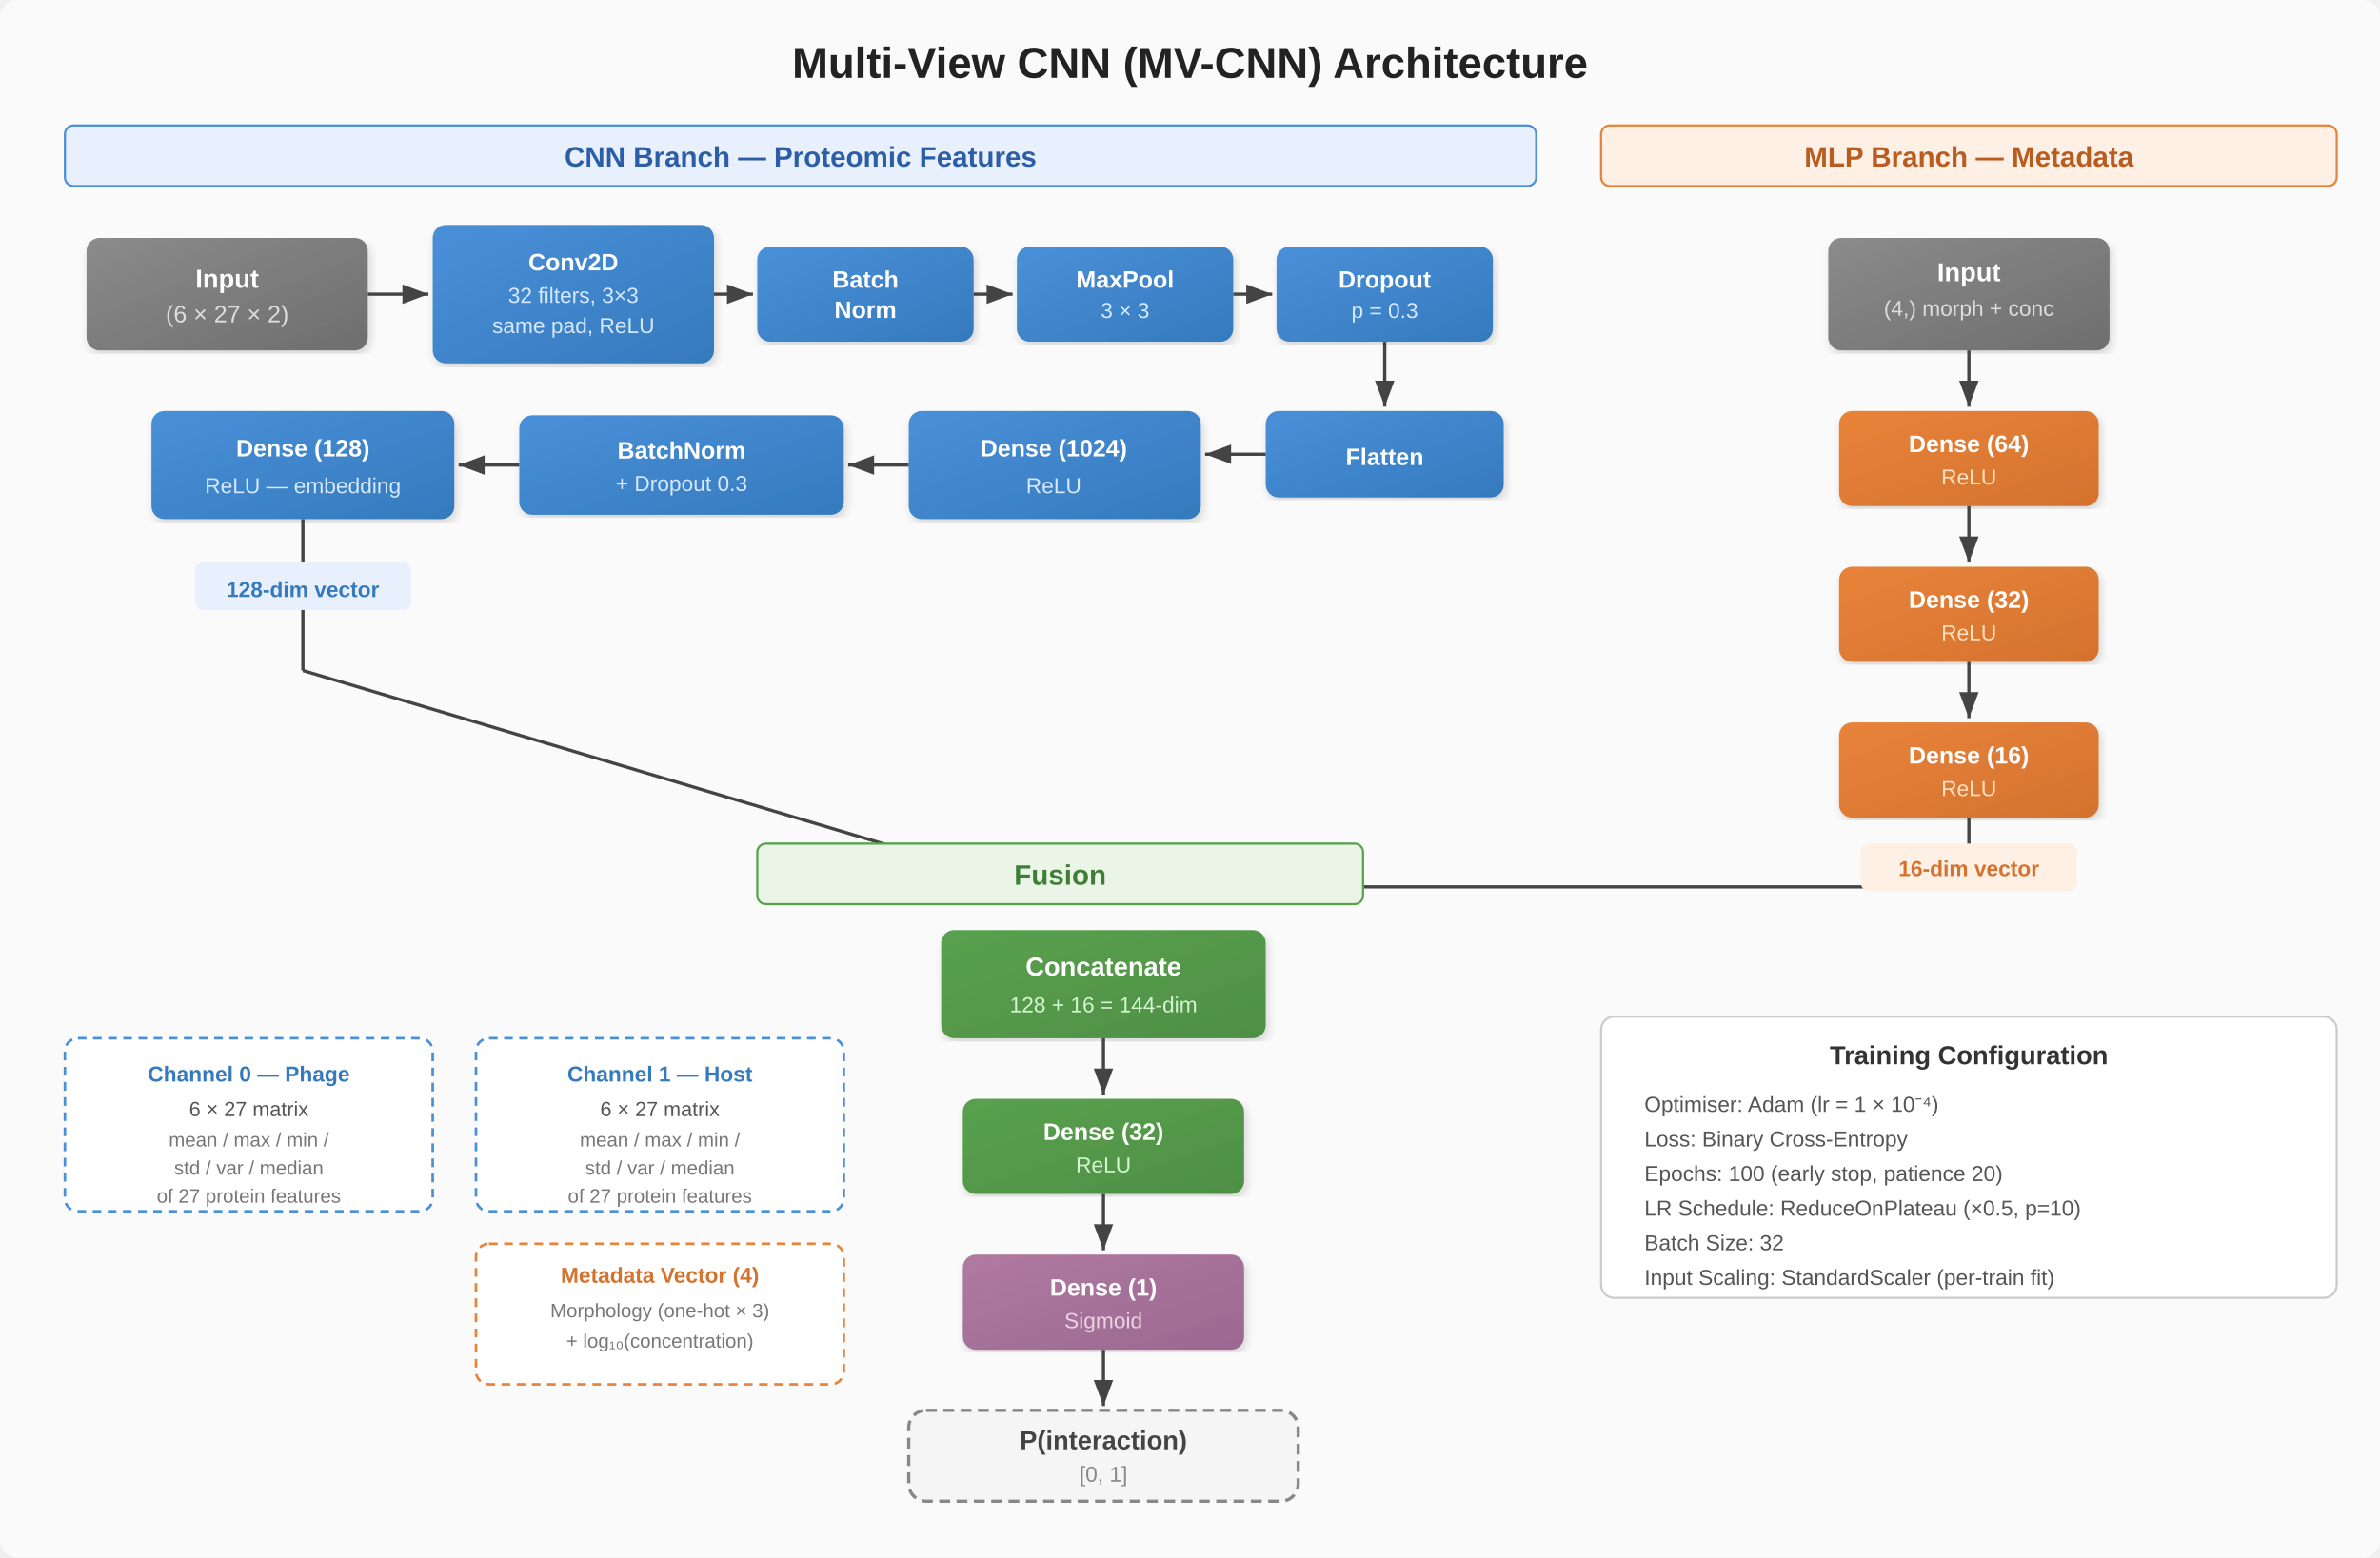
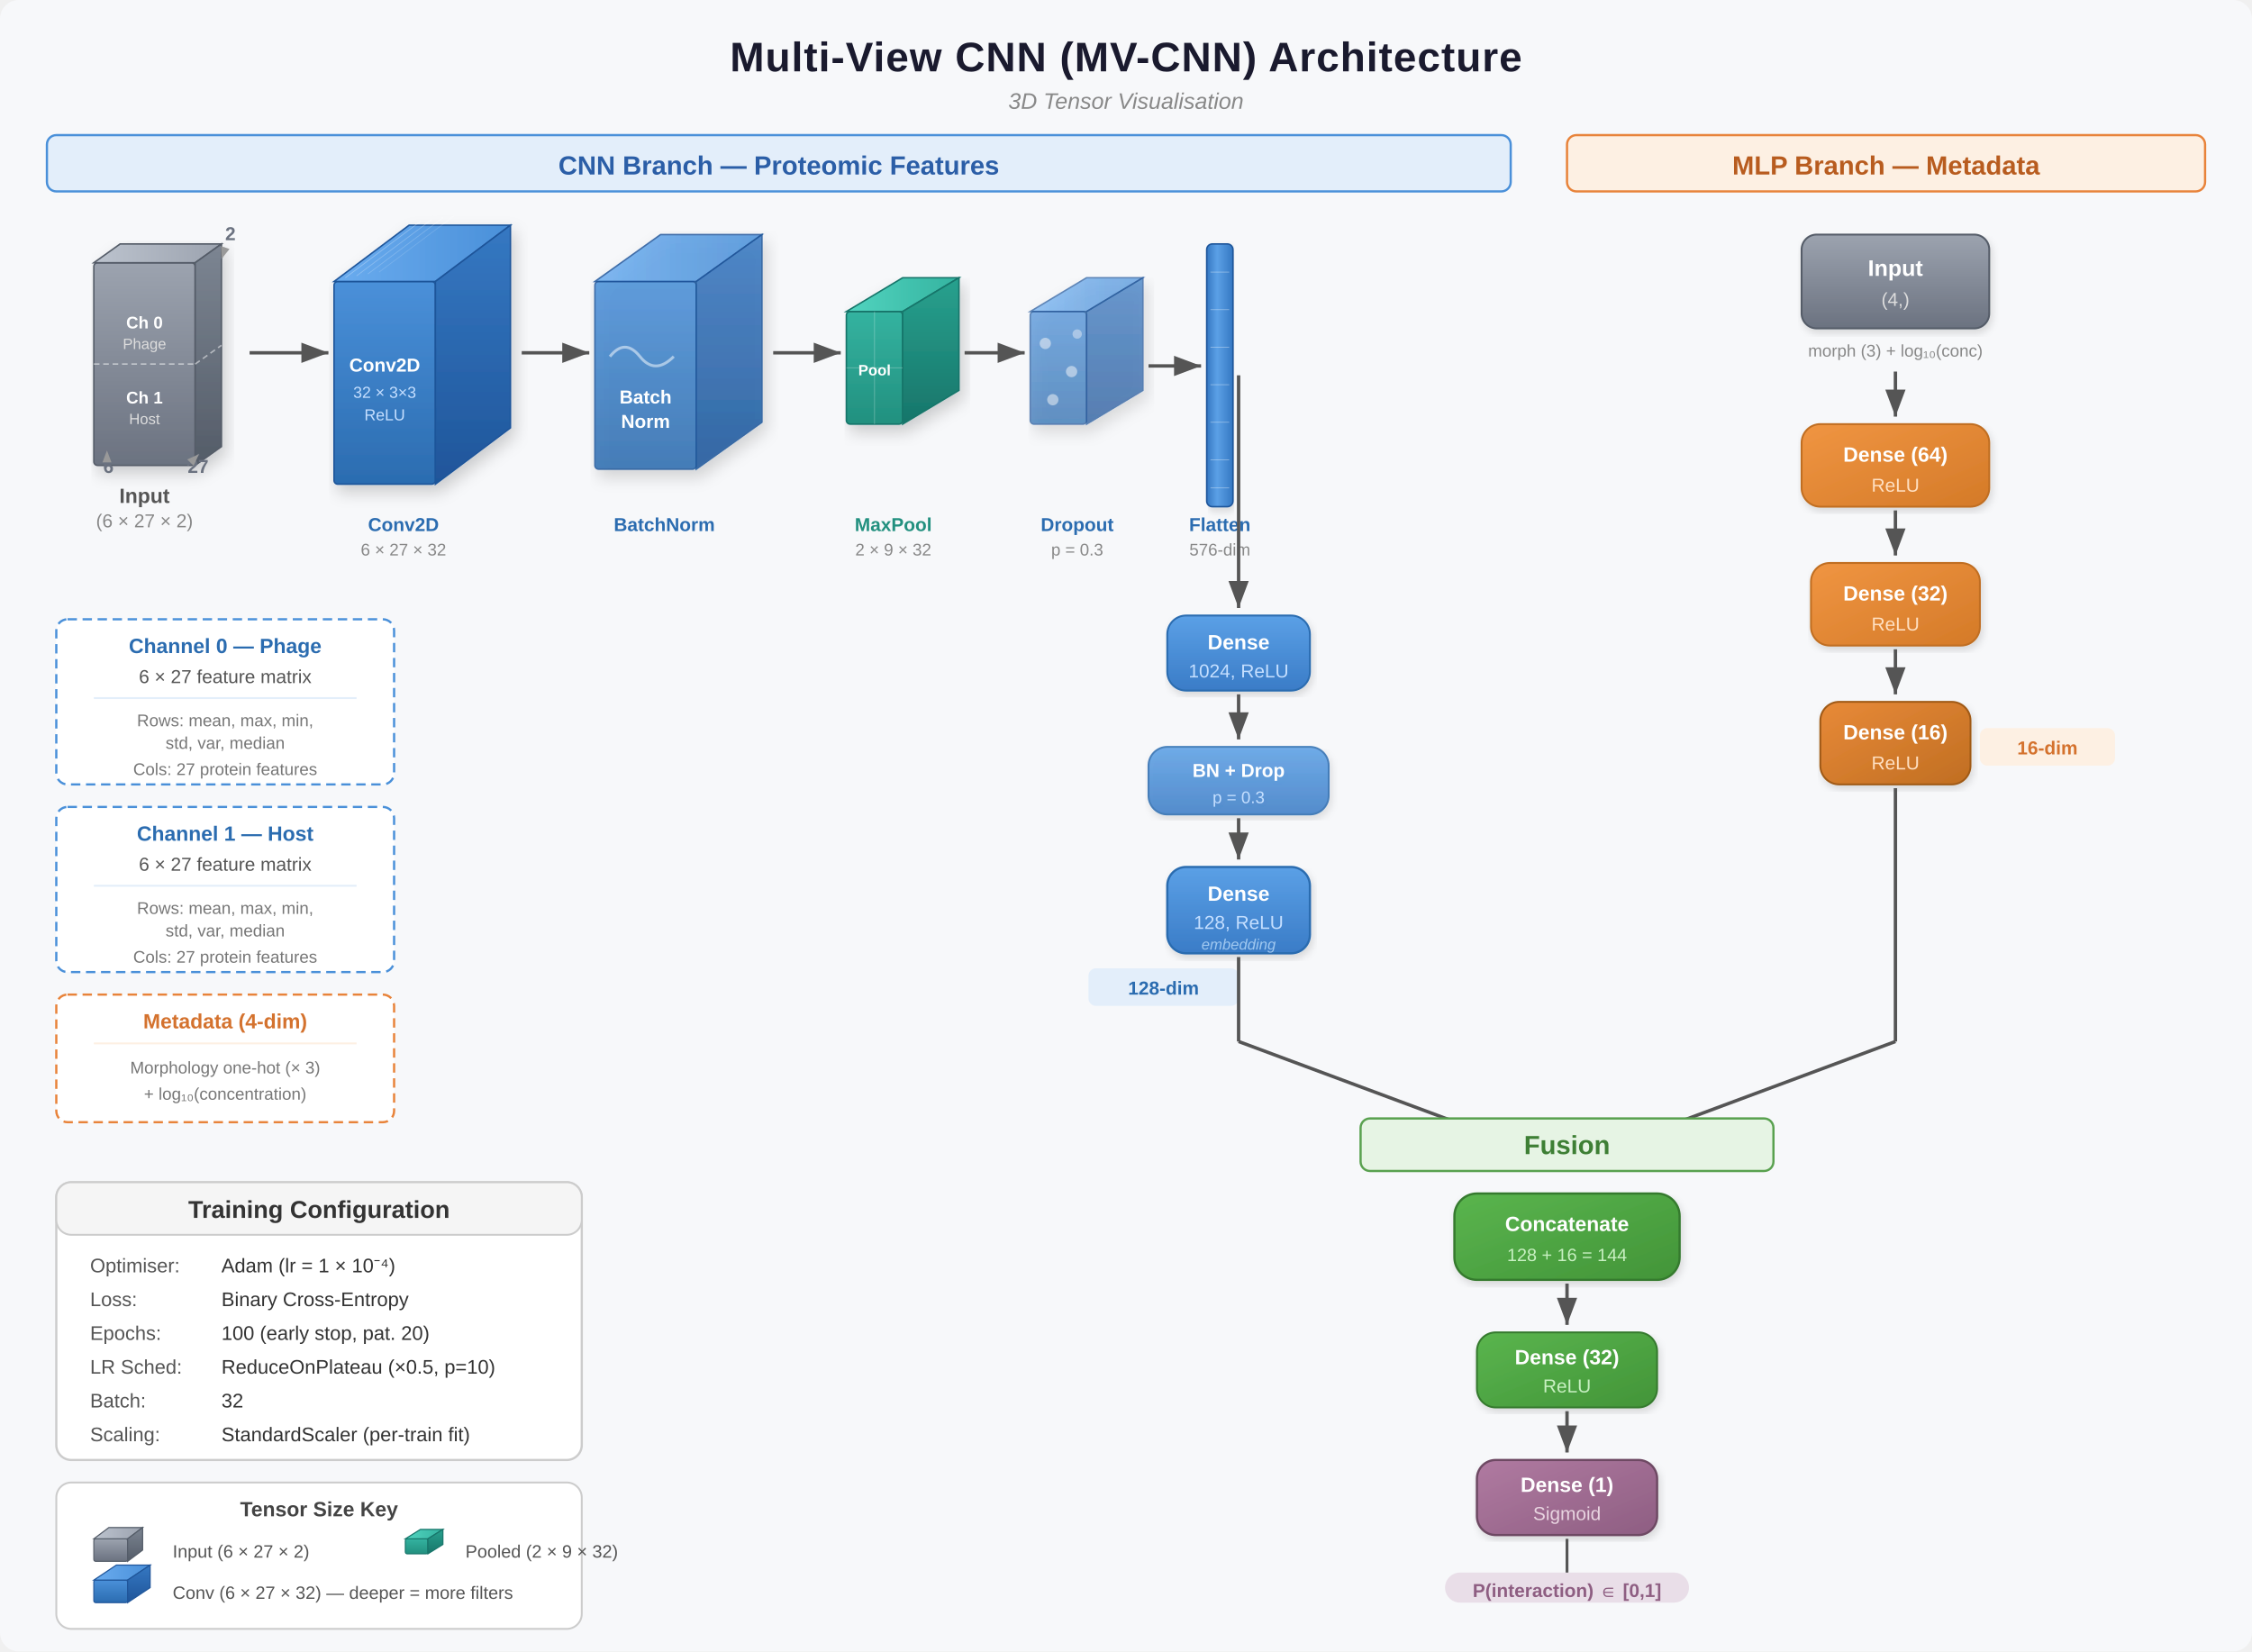
- <svg xmlns="http://www.w3.org/2000/svg" viewBox="0 0 1100 720" font-family="'Segoe UI', 'Helvetica Neue', Arial, sans-serif">
+ <svg xmlns="http://www.w3.org/2000/svg" viewBox="0 0 1200 880" font-family="'Segoe UI', 'Helvetica Neue', Arial, sans-serif">
  <defs>
-     <linearGradient id="cnnGrad" x1="0%" y1="0%" x2="100%" y2="100%">
+     <linearGradient id="cnnFront" x1="0%" y1="0%" x2="0%" y2="100%">
+       <stop offset="0%" style="stop-color:#5BA0E6;stop-opacity:1" />
+       <stop offset="100%" style="stop-color:#3A7CC7;stop-opacity:1" />
+     </linearGradient>
+     <linearGradient id="cnnTop" x1="0%" y1="0%" x2="100%" y2="0%">
+       <stop offset="0%" style="stop-color:#7DB8F0;stop-opacity:1" />
+       <stop offset="100%" style="stop-color:#5FA3E4;stop-opacity:1" />
+     </linearGradient>
+     <linearGradient id="cnnSide" x1="0%" y1="0%" x2="0%" y2="100%">
+       <stop offset="0%" style="stop-color:#4A8FD4;stop-opacity:1" />
+       <stop offset="100%" style="stop-color:#2D6AAF;stop-opacity:1" />
+     </linearGradient>
+     <linearGradient id="convFront" x1="0%" y1="0%" x2="0%" y2="100%">
      <stop offset="0%" style="stop-color:#4A90D9;stop-opacity:1" />
-       <stop offset="100%" style="stop-color:#357ABD;stop-opacity:1" />
+       <stop offset="100%" style="stop-color:#2B6CB0;stop-opacity:1" />
+     </linearGradient>
+     <linearGradient id="convTop" x1="0%" y1="0%" x2="100%" y2="0%">
+       <stop offset="0%" style="stop-color:#6AACEF;stop-opacity:1" />
+       <stop offset="100%" style="stop-color:#4A90D9;stop-opacity:1" />
+     </linearGradient>
+     <linearGradient id="convSide" x1="0%" y1="0%" x2="0%" y2="100%">
+       <stop offset="0%" style="stop-color:#3578C2;stop-opacity:1" />
+       <stop offset="100%" style="stop-color:#1F559A;stop-opacity:1" />
+     </linearGradient>
+     <linearGradient id="inFront" x1="0%" y1="0%" x2="0%" y2="100%">
+       <stop offset="0%" style="stop-color:#9CA3AF;stop-opacity:1" />
+       <stop offset="100%" style="stop-color:#6B7280;stop-opacity:1" />
+     </linearGradient>
+     <linearGradient id="inTop" x1="0%" y1="0%" x2="100%" y2="0%">
+       <stop offset="0%" style="stop-color:#BCC3CE;stop-opacity:1" />
+       <stop offset="100%" style="stop-color:#9CA3AF;stop-opacity:1" />
+     </linearGradient>
+     <linearGradient id="inSide" x1="0%" y1="0%" x2="0%" y2="100%">
+       <stop offset="0%" style="stop-color:#7C8592;stop-opacity:1" />
+       <stop offset="100%" style="stop-color:#545C68;stop-opacity:1" />
+     </linearGradient>
+     <linearGradient id="poolFront" x1="0%" y1="0%" x2="0%" y2="100%">
+       <stop offset="0%" style="stop-color:#34B3A0;stop-opacity:1" />
+       <stop offset="100%" style="stop-color:#22907F;stop-opacity:1" />
+     </linearGradient>
+     <linearGradient id="poolTop" x1="0%" y1="0%" x2="100%" y2="0%">
+       <stop offset="0%" style="stop-color:#52D4BF;stop-opacity:1" />
+       <stop offset="100%" style="stop-color:#34B3A0;stop-opacity:1" />
+     </linearGradient>
+     <linearGradient id="poolSide" x1="0%" y1="0%" x2="0%" y2="100%">
+       <stop offset="0%" style="stop-color:#28A18E;stop-opacity:1" />
+       <stop offset="100%" style="stop-color:#17756A;stop-opacity:1" />
    </linearGradient>
    <linearGradient id="mlpGrad" x1="0%" y1="0%" x2="100%" y2="100%">
-       <stop offset="0%" style="stop-color:#E8833A;stop-opacity:1" />
-       <stop offset="100%" style="stop-color:#D4722E;stop-opacity:1" />
+       <stop offset="0%" style="stop-color:#F09542;stop-opacity:1" />
+       <stop offset="100%" style="stop-color:#D47A28;stop-opacity:1" />
+     </linearGradient>
+     <linearGradient id="mlpGrad2" x1="0%" y1="0%" x2="100%" y2="100%">
+       <stop offset="0%" style="stop-color:#E88A38;stop-opacity:1" />
+       <stop offset="100%" style="stop-color:#C06E22;stop-opacity:1" />
    </linearGradient>
    <linearGradient id="fuseGrad" x1="0%" y1="0%" x2="100%" y2="100%">
-       <stop offset="0%" style="stop-color:#59A14F;stop-opacity:1" />
-       <stop offset="100%" style="stop-color:#4E8F45;stop-opacity:1" />
-     </linearGradient>
-     <linearGradient id="inputGrad" x1="0%" y1="0%" x2="100%" y2="100%">
-       <stop offset="0%" style="stop-color:#8B8B8B;stop-opacity:1" />
-       <stop offset="100%" style="stop-color:#6E6E6E;stop-opacity:1" />
-     </linearGradient>
-     <linearGradient id="outputGrad" x1="0%" y1="0%" x2="100%" y2="100%">
+       <stop offset="0%" style="stop-color:#5AB54E;stop-opacity:1" />
+       <stop offset="100%" style="stop-color:#429438;stop-opacity:1" />
+     </linearGradient>
+     <linearGradient id="outGrad" x1="0%" y1="0%" x2="100%" y2="100%">
      <stop offset="0%" style="stop-color:#B07AA1;stop-opacity:1" />
-       <stop offset="100%" style="stop-color:#9C6891;stop-opacity:1" />
-     </linearGradient>
-     <filter id="shadow" x="-3%" y="-3%" width="106%" height="106%">
-       <feDropShadow dx="1" dy="2" stdDeviation="2" flood-opacity="0.15" />
+       <stop offset="100%" style="stop-color:#8E5E82;stop-opacity:1" />
+     </linearGradient>
+     <linearGradient id="denseCNN" x1="0%" y1="0%" x2="100%" y2="0%">
+       <stop offset="0%" style="stop-color:#3578C2;stop-opacity:1" />
+       <stop offset="40%" style="stop-color:#5BA0E6;stop-opacity:1" />
+       <stop offset="100%" style="stop-color:#3578C2;stop-opacity:1" />
+     </linearGradient>
+     <filter id="shadow3d" x="-5%" y="-5%" width="115%" height="120%">
+       <feDropShadow dx="2" dy="4" stdDeviation="4" flood-color="#000" flood-opacity="0.18" />
    </filter>
-     <marker id="arrowBlack" markerWidth="8" markerHeight="6" refX="8" refY="3" orient="auto">
-       <path d="M0,0 L8,3 L0,6 Z" fill="#444" />
+     <filter id="shadowSm" x="-3%" y="-3%" width="108%" height="112%">
+       <feDropShadow dx="1" dy="2" stdDeviation="2" flood-color="#000" flood-opacity="0.14" />
+     </filter>
+     <marker id="arr" markerWidth="8" markerHeight="6" refX="8" refY="3" orient="auto">
+       <path d="M0,0 L8,3 L0,6 Z" fill="#555" />
+     </marker>
+     <marker id="arrW" markerWidth="8" markerHeight="6" refX="8" refY="3" orient="auto">
+       <path d="M0,0 L8,3 L0,6 Z" fill="#999" />
    </marker>
  </defs>
-   <rect width="1100" height="720" fill="#FAFAFA" rx="8" />
-   <text x="550" y="36" text-anchor="middle" font-size="20" font-weight="700" fill="#222">Multi-View CNN (MV-CNN) Architecture</text>
-   <rect x="30" y="58" width="680" height="28" rx="4" fill="#E8F0FE" stroke="#4A90D9" stroke-width="1" />
-   <text x="370" y="77" text-anchor="middle" font-size="13" font-weight="600" fill="#2B5EA7">CNN Branch — Proteomic Features</text>
-   <rect x="40" y="110" width="130" height="52" rx="6" fill="url(#inputGrad)" filter="url(#shadow)" />
-   <text x="105" y="133" text-anchor="middle" font-size="12" font-weight="600" fill="#fff">Input</text>
-   <text x="105" y="149" text-anchor="middle" font-size="11" fill="#ddd">(6 × 27 × 2)</text>
-   <line x1="170" y1="136" x2="198" y2="136" stroke="#444" stroke-width="1.5" marker-end="url(#arrowBlack)" />
-   <rect x="200" y="104" width="130" height="64" rx="6" fill="url(#cnnGrad)" filter="url(#shadow)" />
-   <text x="265" y="125" text-anchor="middle" font-size="11" font-weight="600" fill="#fff">Conv2D</text>
-   <text x="265" y="140" text-anchor="middle" font-size="10" fill="#D4E8FF">32 filters, 3×3</text>
-   <text x="265" y="154" text-anchor="middle" font-size="10" fill="#D4E8FF">same pad, ReLU</text>
-   <line x1="330" y1="136" x2="348" y2="136" stroke="#444" stroke-width="1.5" marker-end="url(#arrowBlack)" />
-   <rect x="350" y="114" width="100" height="44" rx="6" fill="url(#cnnGrad)" filter="url(#shadow)" />
-   <text x="400" y="133" text-anchor="middle" font-size="11" font-weight="600" fill="#fff">Batch</text>
-   <text x="400" y="147" text-anchor="middle" font-size="11" font-weight="600" fill="#fff">Norm</text>
-   <line x1="450" y1="136" x2="468" y2="136" stroke="#444" stroke-width="1.5" marker-end="url(#arrowBlack)" />
-   <rect x="470" y="114" width="100" height="44" rx="6" fill="url(#cnnGrad)" filter="url(#shadow)" />
-   <text x="520" y="133" text-anchor="middle" font-size="11" font-weight="600" fill="#fff">MaxPool</text>
-   <text x="520" y="147" text-anchor="middle" font-size="10" fill="#D4E8FF">3 × 3</text>
-   <line x1="570" y1="136" x2="588" y2="136" stroke="#444" stroke-width="1.5" marker-end="url(#arrowBlack)" />
-   <rect x="590" y="114" width="100" height="44" rx="6" fill="url(#cnnGrad)" filter="url(#shadow)" />
-   <text x="640" y="133" text-anchor="middle" font-size="11" font-weight="600" fill="#fff">Dropout</text>
-   <text x="640" y="147" text-anchor="middle" font-size="10" fill="#D4E8FF">p = 0.3</text>
-   <line x1="640" y1="158" x2="640" y2="188" stroke="#444" stroke-width="1.5" marker-end="url(#arrowBlack)" />
-   <rect x="585" y="190" width="110" height="40" rx="6" fill="url(#cnnGrad)" filter="url(#shadow)" />
-   <text x="640" y="215" text-anchor="middle" font-size="11" font-weight="600" fill="#fff">Flatten</text>
-   <line x1="585" y1="210" x2="557" y2="210" stroke="#444" stroke-width="1.5" marker-end="url(#arrowBlack)" />
-   <rect x="420" y="190" width="135" height="50" rx="6" fill="url(#cnnGrad)" filter="url(#shadow)" />
-   <text x="487" y="211" text-anchor="middle" font-size="11" font-weight="600" fill="#fff">Dense (1024)</text>
-   <text x="487" y="228" text-anchor="middle" font-size="10" fill="#D4E8FF">ReLU</text>
-   <line x1="420" y1="215" x2="392" y2="215" stroke="#444" stroke-width="1.5" marker-end="url(#arrowBlack)" />
-   <rect x="240" y="192" width="150" height="46" rx="6" fill="url(#cnnGrad)" filter="url(#shadow)" />
-   <text x="315" y="212" text-anchor="middle" font-size="11" font-weight="600" fill="#fff">BatchNorm</text>
-   <text x="315" y="227" text-anchor="middle" font-size="10" fill="#D4E8FF">+ Dropout 0.3</text>
-   <line x1="240" y1="215" x2="212" y2="215" stroke="#444" stroke-width="1.5" marker-end="url(#arrowBlack)" />
-   <rect x="70" y="190" width="140" height="50" rx="6" fill="url(#cnnGrad)" filter="url(#shadow)" />
-   <text x="140" y="211" text-anchor="middle" font-size="11" font-weight="600" fill="#fff">Dense (128)</text>
-   <text x="140" y="228" text-anchor="middle" font-size="10" fill="#D4E8FF">ReLU — embedding</text>
-   <line x1="140" y1="240" x2="140" y2="310" stroke="#444" stroke-width="1.5" />
-   <line x1="140" y1="310" x2="475" y2="410" stroke="#444" stroke-width="1.5" marker-end="url(#arrowBlack)" />
-   <rect x="90" y="260" width="100" height="22" rx="4" fill="#E8F0FE" />
-   <text x="140" y="276" text-anchor="middle" font-size="10" font-weight="600" fill="#357ABD">128-dim vector</text>
-   <rect x="740" y="58" width="340" height="28" rx="4" fill="#FEF0E5" stroke="#E8833A" stroke-width="1" />
-   <text x="910" y="77" text-anchor="middle" font-size="13" font-weight="600" fill="#B85C1F">MLP Branch — Metadata</text>
-   <rect x="845" y="110" width="130" height="52" rx="6" fill="url(#inputGrad)" filter="url(#shadow)" />
-   <text x="910" y="130" text-anchor="middle" font-size="12" font-weight="600" fill="#fff">Input</text>
-   <text x="910" y="146" text-anchor="middle" font-size="10" fill="#ddd">(4,) morph + conc</text>
-   <line x1="910" y1="162" x2="910" y2="188" stroke="#444" stroke-width="1.5" marker-end="url(#arrowBlack)" />
-   <rect x="850" y="190" width="120" height="44" rx="6" fill="url(#mlpGrad)" filter="url(#shadow)" />
-   <text x="910" y="209" text-anchor="middle" font-size="11" font-weight="600" fill="#fff">Dense (64)</text>
-   <text x="910" y="224" text-anchor="middle" font-size="10" fill="#FFE0C2">ReLU</text>
-   <line x1="910" y1="234" x2="910" y2="260" stroke="#444" stroke-width="1.5" marker-end="url(#arrowBlack)" />
-   <rect x="850" y="262" width="120" height="44" rx="6" fill="url(#mlpGrad)" filter="url(#shadow)" />
-   <text x="910" y="281" text-anchor="middle" font-size="11" font-weight="600" fill="#fff">Dense (32)</text>
-   <text x="910" y="296" text-anchor="middle" font-size="10" fill="#FFE0C2">ReLU</text>
-   <line x1="910" y1="306" x2="910" y2="332" stroke="#444" stroke-width="1.5" marker-end="url(#arrowBlack)" />
-   <rect x="850" y="334" width="120" height="44" rx="6" fill="url(#mlpGrad)" filter="url(#shadow)" />
-   <text x="910" y="353" text-anchor="middle" font-size="11" font-weight="600" fill="#fff">Dense (16)</text>
-   <text x="910" y="368" text-anchor="middle" font-size="10" fill="#FFE0C2">ReLU</text>
-   <line x1="910" y1="378" x2="910" y2="410" stroke="#444" stroke-width="1.5" />
-   <line x1="910" y1="410" x2="615" y2="410" stroke="#444" stroke-width="1.5" marker-end="url(#arrowBlack)" />
-   <rect x="860" y="390" width="100" height="22" rx="4" fill="#FEF0E5" />
-   <text x="910" y="405" text-anchor="middle" font-size="10" font-weight="600" fill="#D4722E">16-dim vector</text>
-   <rect x="350" y="390" width="280" height="28" rx="4" fill="#EAF5E8" stroke="#59A14F" stroke-width="1" />
-   <text x="490" y="409" text-anchor="middle" font-size="13" font-weight="600" fill="#3E7F35">Fusion</text>
-   <rect x="435" y="430" width="150" height="50" rx="6" fill="url(#fuseGrad)" filter="url(#shadow)" />
-   <text x="510" y="451" text-anchor="middle" font-size="12" font-weight="600" fill="#fff">Concatenate</text>
-   <text x="510" y="468" text-anchor="middle" font-size="10" fill="#D4F5D0">128 + 16 = 144-dim</text>
-   <line x1="510" y1="480" x2="510" y2="506" stroke="#444" stroke-width="1.5" marker-end="url(#arrowBlack)" />
-   <rect x="445" y="508" width="130" height="44" rx="6" fill="url(#fuseGrad)" filter="url(#shadow)" />
-   <text x="510" y="527" text-anchor="middle" font-size="11" font-weight="600" fill="#fff">Dense (32)</text>
-   <text x="510" y="542" text-anchor="middle" font-size="10" fill="#D4F5D0">ReLU</text>
-   <line x1="510" y1="552" x2="510" y2="578" stroke="#444" stroke-width="1.5" marker-end="url(#arrowBlack)" />
-   <rect x="445" y="580" width="130" height="44" rx="6" fill="url(#outputGrad)" filter="url(#shadow)" />
-   <text x="510" y="599" text-anchor="middle" font-size="11" font-weight="600" fill="#fff">Dense (1)</text>
-   <text x="510" y="614" text-anchor="middle" font-size="10" fill="#E8D4E0">Sigmoid</text>
-   <line x1="510" y1="624" x2="510" y2="650" stroke="#444" stroke-width="1.5" marker-end="url(#arrowBlack)" />
-   <rect x="420" y="652" width="180" height="42" rx="8" fill="#F5F5F5" stroke="#888" stroke-width="1.5" stroke-dasharray="5,3" />
-   <text x="510" y="670" text-anchor="middle" font-size="12" font-weight="600" fill="#444">P(interaction)</text>
-   <text x="510" y="685" text-anchor="middle" font-size="10" fill="#888">[0, 1]</text>
-   <rect x="30" y="480" width="170" height="80" rx="6" fill="#fff" stroke="#4A90D9" stroke-width="1.2" stroke-dasharray="4,3" />
-   <text x="115" y="500" text-anchor="middle" font-size="10" font-weight="600" fill="#357ABD">Channel 0 — Phage</text>
-   <text x="115" y="516" text-anchor="middle" font-size="9.5" fill="#555">6 × 27 matrix</text>
-   <text x="115" y="530" text-anchor="middle" font-size="9" fill="#777">mean / max / min /</text>
-   <text x="115" y="543" text-anchor="middle" font-size="9" fill="#777">std / var / median</text>
-   <text x="115" y="556" text-anchor="middle" font-size="9" fill="#777">of 27 protein features</text>
-   <rect x="220" y="480" width="170" height="80" rx="6" fill="#fff" stroke="#4A90D9" stroke-width="1.2" stroke-dasharray="4,3" />
-   <text x="305" y="500" text-anchor="middle" font-size="10" font-weight="600" fill="#357ABD">Channel 1 — Host</text>
-   <text x="305" y="516" text-anchor="middle" font-size="9.5" fill="#555">6 × 27 matrix</text>
-   <text x="305" y="530" text-anchor="middle" font-size="9" fill="#777">mean / max / min /</text>
-   <text x="305" y="543" text-anchor="middle" font-size="9" fill="#777">std / var / median</text>
-   <text x="305" y="556" text-anchor="middle" font-size="9" fill="#777">of 27 protein features</text>
-   <rect x="220" y="575" width="170" height="65" rx="6" fill="#fff" stroke="#E8833A" stroke-width="1.2" stroke-dasharray="4,3" />
-   <text x="305" y="593" text-anchor="middle" font-size="10" font-weight="600" fill="#D4722E">Metadata Vector (4)</text>
-   <text x="305" y="609" text-anchor="middle" font-size="9" fill="#777">Morphology (one-hot × 3)</text>
-   <text x="305" y="623" text-anchor="middle" font-size="9" fill="#777">+ log₁₀(concentration)</text>
-   <rect x="740" y="470" width="340" height="130" rx="6" fill="#fff" stroke="#ccc" stroke-width="1" />
-   <text x="910" y="492" text-anchor="middle" font-size="12" font-weight="600" fill="#333">Training Configuration</text>
-   <text x="760" y="514" font-size="10" fill="#555">Optimiser: Adam (lr = 1 × 10⁻⁴)</text>
-   <text x="760" y="530" font-size="10" fill="#555">Loss: Binary Cross-Entropy</text>
-   <text x="760" y="546" font-size="10" fill="#555">Epochs: 100 (early stop, patience 20)</text>
-   <text x="760" y="562" font-size="10" fill="#555">LR Schedule: ReduceOnPlateau (×0.5, p=10)</text>
-   <text x="760" y="578" font-size="10" fill="#555">Batch Size: 32</text>
-   <text x="760" y="594" font-size="10" fill="#555">Input Scaling: StandardScaler (per-train fit)</text>
+   <rect width="1200" height="880" fill="#F7F8FA" rx="10" />
+   <text x="600" y="38" text-anchor="middle" font-size="22" font-weight="700" fill="#1a1a2e" letter-spacing="0.5">Multi-View CNN (MV-CNN) Architecture</text>
+   <text x="600" y="58" text-anchor="middle" font-size="12" fill="#888" font-style="italic">3D Tensor Visualisation</text>
+   <rect x="25" y="72" width="780" height="30" rx="5" fill="#E3EEFA" stroke="#4A90D9" stroke-width="1.2" />
+   <text x="415" y="93" text-anchor="middle" font-size="14" font-weight="600" fill="#2B5EA7">CNN Branch — Proteomic Features</text>
+   <g transform="translate(50, 130)" filter="url(#shadow3d)">
+     <rect x="0" y="10" width="54" height="108" rx="2" fill="url(#inFront)" stroke="#545C68" stroke-width="0.8" />
+     <polygon points="0,10 14,0 68,0 54,10" fill="url(#inTop)" stroke="#545C68" stroke-width="0.8" />
+     <polygon points="54,10 68,0 68,108 54,118" fill="url(#inSide)" stroke="#545C68" stroke-width="0.8" />
+     <line x1="0" y1="64" x2="54" y2="64" stroke="#fff" stroke-width="0.8" stroke-dasharray="3,2" opacity="0.5" />
+     <line x1="54" y1="64" x2="68" y2="54" stroke="#fff" stroke-width="0.8" stroke-dasharray="3,2" opacity="0.5" />
+     <text x="27" y="45" text-anchor="middle" font-size="9" font-weight="600" fill="#fff">Ch 0</text>
+     <text x="27" y="56" text-anchor="middle" font-size="8" fill="#ddd">Phage</text>
+     <text x="27" y="85" text-anchor="middle" font-size="9" font-weight="600" fill="#fff">Ch 1</text>
+     <text x="27" y="96" text-anchor="middle" font-size="8" fill="#ddd">Host</text>
+   </g>
+   <text x="55" y="252" text-anchor="start" font-size="10" font-weight="600" fill="#6B7280">6</text>
+   <text x="100" y="252" text-anchor="start" font-size="10" font-weight="600" fill="#6B7280">27</text>
+   <text x="120" y="128" text-anchor="start" font-size="10" font-weight="600" fill="#6B7280">2</text>
+   <line x1="57" y1="248" x2="57" y2="240" stroke="#6B7280" stroke-width="0.8" marker-end="url(#arrW)" />
+   <line x1="100" y1="248" x2="106" y2="242" stroke="#6B7280" stroke-width="0.8" marker-end="url(#arrW)" />
+   <line x1="120" y1="132" x2="118" y2="138" stroke="#6B7280" stroke-width="0.8" marker-end="url(#arrW)" />
+   <text x="77" y="268" text-anchor="middle" font-size="11" font-weight="600" fill="#555">Input</text>
+   <text x="77" y="281" text-anchor="middle" font-size="10" fill="#888">(6 × 27 × 2)</text>
+   <line x1="133" y1="188" x2="175" y2="188" stroke="#555" stroke-width="1.8" marker-end="url(#arr)" />
+   <g transform="translate(178, 120)" filter="url(#shadow3d)">
+     <rect x="0" y="30" width="54" height="108" rx="2" fill="url(#convFront)" stroke="#1F559A" stroke-width="0.8" />
+     <polygon points="0,30 40,0 94,0 54,30" fill="url(#convTop)" stroke="#1F559A" stroke-width="0.8" />
+     <polygon points="54,30 94,0 94,108 54,138" fill="url(#convSide)" stroke="#1F559A" stroke-width="0.8" />
+     <line x1="6" y1="28" x2="46" y2="-2" stroke="#fff" stroke-width="0.4" opacity="0.3" />
+     <line x1="12" y1="27" x2="52" y2="-3" stroke="#fff" stroke-width="0.4" opacity="0.25" />
+     <line x1="18" y1="26" x2="58" y2="-4" stroke="#fff" stroke-width="0.4" opacity="0.2" />
+     <line x1="24" y1="25" x2="64" y2="-5" stroke="#fff" stroke-width="0.4" opacity="0.15" />
+     <text x="27" y="78" text-anchor="middle" font-size="10" font-weight="600" fill="#fff">Conv2D</text>
+     <text x="27" y="92" text-anchor="middle" font-size="8.5" fill="#C5DFFF">32 × 3×3</text>
+     <text x="27" y="104" text-anchor="middle" font-size="8.5" fill="#C5DFFF">ReLU</text>
+   </g>
+   <text x="215" y="283" text-anchor="middle" font-size="10" font-weight="600" fill="#2B6CB0">Conv2D</text>
+   <text x="215" y="296" text-anchor="middle" font-size="9" fill="#888">6 × 27 × 32</text>
+   <line x1="278" y1="188" x2="314" y2="188" stroke="#555" stroke-width="1.8" marker-end="url(#arr)" />
+   <g transform="translate(317, 125)" filter="url(#shadow3d)">
+     <rect x="0" y="25" width="54" height="100" rx="2" fill="url(#convFront)" stroke="#1F559A" stroke-width="0.8" opacity="0.85" />
+     <polygon points="0,25 35,0 89,0 54,25" fill="url(#convTop)" stroke="#1F559A" stroke-width="0.8" opacity="0.85" />
+     <polygon points="54,25 89,0 89,100 54,125" fill="url(#convSide)" stroke="#1F559A" stroke-width="0.8" opacity="0.85" />
+     <path d="M8,65 Q16,55 24,65 Q32,75 42,65" stroke="#fff" stroke-width="1.5" fill="none" opacity="0.5" />
+     <text x="27" y="90" text-anchor="middle" font-size="10" font-weight="600" fill="#fff">Batch</text>
+     <text x="27" y="103" text-anchor="middle" font-size="10" font-weight="600" fill="#fff">Norm</text>
+   </g>
+   <text x="354" y="283" text-anchor="middle" font-size="10" font-weight="600" fill="#2B6CB0">BatchNorm</text>
+   <line x1="412" y1="188" x2="448" y2="188" stroke="#555" stroke-width="1.8" marker-end="url(#arr)" />
+   <g transform="translate(451, 148)" filter="url(#shadow3d)">
+     <rect x="0" y="18" width="30" height="60" rx="2" fill="url(#poolFront)" stroke="#17756A" stroke-width="0.8" />
+     <polygon points="0,18 30,0 60,0 30,18" fill="url(#poolTop)" stroke="#17756A" stroke-width="0.8" />
+     <polygon points="30,18 60,0 60,60 30,78" fill="url(#poolSide)" stroke="#17756A" stroke-width="0.8" />
+     <line x1="15" y1="18" x2="15" y2="78" stroke="#fff" stroke-width="0.4" opacity="0.3" />
+     <line x1="0" y1="48" x2="30" y2="48" stroke="#fff" stroke-width="0.4" opacity="0.3" />
+     <text x="15" y="52" text-anchor="middle" font-size="8" font-weight="600" fill="#fff">Pool</text>
+   </g>
+   <text x="476" y="283" text-anchor="middle" font-size="10" font-weight="600" fill="#22907F">MaxPool</text>
+   <text x="476" y="296" text-anchor="middle" font-size="9" fill="#888">2 × 9 × 32</text>
+   <line x1="514" y1="188" x2="546" y2="188" stroke="#555" stroke-width="1.8" marker-end="url(#arr)" />
+   <g transform="translate(549, 148)" filter="url(#shadow3d)">
+     <rect x="0" y="18" width="30" height="60" rx="2" fill="url(#convFront)" stroke="#1F559A" stroke-width="0.8" opacity="0.7" />
+     <polygon points="0,18 30,0 60,0 30,18" fill="url(#convTop)" stroke="#1F559A" stroke-width="0.8" opacity="0.7" />
+     <polygon points="30,18 60,0 60,60 30,78" fill="url(#convSide)" stroke="#1F559A" stroke-width="0.8" opacity="0.7" />
+     <circle cx="8" cy="35" r="3" fill="#F7F8FA" opacity="0.5" />
+     <circle cx="22" cy="50" r="3" fill="#F7F8FA" opacity="0.5" />
+     <circle cx="12" cy="65" r="3" fill="#F7F8FA" opacity="0.5" />
+     <circle cx="25" cy="30" r="2.5" fill="#F7F8FA" opacity="0.4" />
+   </g>
+   <text x="574" y="283" text-anchor="middle" font-size="10" font-weight="600" fill="#2B6CB0">Dropout</text>
+   <text x="574" y="296" text-anchor="middle" font-size="9" fill="#888">p = 0.3</text>
+   <line x1="612" y1="195" x2="640" y2="195" stroke="#555" stroke-width="1.8" marker-end="url(#arr)" />
+   <g transform="translate(643, 130)" filter="url(#shadowSm)">
+     <rect x="0" y="0" width="14" height="140" rx="3" fill="url(#denseCNN)" stroke="#1F559A" stroke-width="0.8" />
+     <line x1="2" y1="15" x2="12" y2="15" stroke="#fff" stroke-width="0.4" opacity="0.4" />
+     <line x1="2" y1="35" x2="12" y2="35" stroke="#fff" stroke-width="0.4" opacity="0.4" />
+     <line x1="2" y1="55" x2="12" y2="55" stroke="#fff" stroke-width="0.4" opacity="0.4" />
+     <line x1="2" y1="75" x2="12" y2="75" stroke="#fff" stroke-width="0.4" opacity="0.4" />
+     <line x1="2" y1="95" x2="12" y2="95" stroke="#fff" stroke-width="0.4" opacity="0.4" />
+     <line x1="2" y1="115" x2="12" y2="115" stroke="#fff" stroke-width="0.4" opacity="0.4" />
+     <line x1="2" y1="130" x2="12" y2="130" stroke="#fff" stroke-width="0.4" opacity="0.4" />
+   </g>
+   <text x="650" y="283" text-anchor="middle" font-size="10" font-weight="600" fill="#2B6CB0">Flatten</text>
+   <text x="650" y="296" text-anchor="middle" font-size="9" fill="#888">576-dim</text>
+   <line x1="660" y1="200" x2="660" y2="324" stroke="#555" stroke-width="1.8" marker-end="url(#arr)" />
+   <g transform="translate(622, 328)" filter="url(#shadowSm)">
+     <rect x="0" y="0" width="76" height="40" rx="10" fill="url(#cnnFront)" stroke="#2B6CB0" stroke-width="1" />
+     <text x="38" y="18" text-anchor="middle" font-size="11" font-weight="600" fill="#fff">Dense</text>
+     <text x="38" y="33" text-anchor="middle" font-size="10" fill="#C5DFFF">1024, ReLU</text>
+   </g>
+   <line x1="660" y1="370" x2="660" y2="394" stroke="#555" stroke-width="1.8" marker-end="url(#arr)" />
+   <g transform="translate(612, 398)" filter="url(#shadowSm)">
+     <rect x="0" y="0" width="96" height="36" rx="10" fill="url(#cnnFront)" stroke="#2B6CB0" stroke-width="1" opacity="0.85" />
+     <text x="48" y="16" text-anchor="middle" font-size="10" font-weight="600" fill="#fff">BN + Drop</text>
+     <text x="48" y="30" text-anchor="middle" font-size="9" fill="#C5DFFF">p = 0.3</text>
+   </g>
+   <line x1="660" y1="436" x2="660" y2="458" stroke="#555" stroke-width="1.8" marker-end="url(#arr)" />
+   <g transform="translate(622, 462)" filter="url(#shadowSm)">
+     <rect x="0" y="0" width="76" height="46" rx="10" fill="url(#cnnFront)" stroke="#2B6CB0" stroke-width="1.2" />
+     <text x="38" y="18" text-anchor="middle" font-size="11" font-weight="600" fill="#fff">Dense</text>
+     <text x="38" y="33" text-anchor="middle" font-size="10" fill="#C5DFFF">128, ReLU</text>
+     <text x="38" y="44" text-anchor="middle" font-size="8" fill="#A0C8F0" font-style="italic">embedding</text>
+   </g>
+   <rect x="580" y="516" width="80" height="20" rx="4" fill="#E3EEFA" />
+   <text x="620" y="530" text-anchor="middle" font-size="10" font-weight="600" fill="#2B6CB0">128-dim</text>
+   <line x1="660" y1="510" x2="660" y2="555" stroke="#555" stroke-width="1.8" />
+   <line x1="660" y1="555" x2="835" y2="620" stroke="#555" stroke-width="1.8" marker-end="url(#arr)" />
+   <rect x="835" y="72" width="340" height="30" rx="5" fill="#FDF0E3" stroke="#E8833A" stroke-width="1.2" />
+   <text x="1005" y="93" text-anchor="middle" font-size="14" font-weight="600" fill="#B85C1F">MLP Branch — Metadata</text>
+   <g transform="translate(960, 125)" filter="url(#shadowSm)">
+     <rect x="0" y="0" width="100" height="50" rx="8" fill="url(#inFront)" stroke="#545C68" stroke-width="1" />
+     <text x="50" y="22" text-anchor="middle" font-size="12" font-weight="600" fill="#fff">Input</text>
+     <text x="50" y="38" text-anchor="middle" font-size="10" fill="#ddd">(4,)</text>
+   </g>
+   <text x="1010" y="190" text-anchor="middle" font-size="9" fill="#888">morph (3) + log₁₀(conc)</text>
+   <line x1="1010" y1="198" x2="1010" y2="222" stroke="#555" stroke-width="1.8" marker-end="url(#arr)" />
+   <g transform="translate(960, 226)" filter="url(#shadowSm)">
+     <rect x="0" y="0" width="100" height="44" rx="10" fill="url(#mlpGrad)" stroke="#C06E22" stroke-width="1" />
+     <text x="50" y="20" text-anchor="middle" font-size="11" font-weight="600" fill="#fff">Dense (64)</text>
+     <text x="50" y="36" text-anchor="middle" font-size="10" fill="#FFE0C2">ReLU</text>
+   </g>
+   <line x1="1010" y1="272" x2="1010" y2="296" stroke="#555" stroke-width="1.8" marker-end="url(#arr)" />
+   <g transform="translate(965, 300)" filter="url(#shadowSm)">
+     <rect x="0" y="0" width="90" height="44" rx="10" fill="url(#mlpGrad)" stroke="#C06E22" stroke-width="1" />
+     <text x="45" y="20" text-anchor="middle" font-size="11" font-weight="600" fill="#fff">Dense (32)</text>
+     <text x="45" y="36" text-anchor="middle" font-size="10" fill="#FFE0C2">ReLU</text>
+   </g>
+   <line x1="1010" y1="346" x2="1010" y2="370" stroke="#555" stroke-width="1.8" marker-end="url(#arr)" />
+   <g transform="translate(970, 374)" filter="url(#shadowSm)">
+     <rect x="0" y="0" width="80" height="44" rx="10" fill="url(#mlpGrad2)" stroke="#A05A18" stroke-width="1" />
+     <text x="40" y="20" text-anchor="middle" font-size="11" font-weight="600" fill="#fff">Dense (16)</text>
+     <text x="40" y="36" text-anchor="middle" font-size="10" fill="#FFE0C2">ReLU</text>
+   </g>
+   <rect x="1055" y="388" width="72" height="20" rx="4" fill="#FDF0E3" />
+   <text x="1091" y="402" text-anchor="middle" font-size="10" font-weight="600" fill="#D4722E">16-dim</text>
+   <line x1="1010" y1="420" x2="1010" y2="555" stroke="#555" stroke-width="1.8" />
+   <line x1="1010" y1="555" x2="835" y2="620" stroke="#555" stroke-width="1.8" marker-end="url(#arr)" />
+   <rect x="725" y="596" width="220" height="28" rx="5" fill="#E6F4E4" stroke="#59A14F" stroke-width="1.2" />
+   <text x="835" y="615" text-anchor="middle" font-size="14" font-weight="600" fill="#3E7F35">Fusion</text>
+   <g transform="translate(775, 636)" filter="url(#shadowSm)">
+     <rect x="0" y="0" width="120" height="46" rx="12" fill="url(#fuseGrad)" stroke="#357A2E" stroke-width="1.2" />
+     <text x="60" y="20" text-anchor="middle" font-size="11" font-weight="700" fill="#fff">Concatenate</text>
+     <text x="60" y="36" text-anchor="middle" font-size="9.5" fill="#C8F0C2">128 + 16 = 144</text>
+   </g>
+   <line x1="835" y1="684" x2="835" y2="706" stroke="#555" stroke-width="1.8" marker-end="url(#arr)" />
+   <g transform="translate(787, 710)" filter="url(#shadowSm)">
+     <rect x="0" y="0" width="96" height="40" rx="10" fill="url(#fuseGrad)" stroke="#357A2E" stroke-width="1" />
+     <text x="48" y="17" text-anchor="middle" font-size="11" font-weight="600" fill="#fff">Dense (32)</text>
+     <text x="48" y="32" text-anchor="middle" font-size="10" fill="#C8F0C2">ReLU</text>
+   </g>
+   <line x1="835" y1="752" x2="835" y2="774" stroke="#555" stroke-width="1.8" marker-end="url(#arr)" />
+   <g transform="translate(787, 778)" filter="url(#shadowSm)">
+     <rect x="0" y="0" width="96" height="40" rx="10" fill="url(#outGrad)" stroke="#6E4A64" stroke-width="1.2" />
+     <text x="48" y="17" text-anchor="middle" font-size="11" font-weight="600" fill="#fff">Dense (1)</text>
+     <text x="48" y="32" text-anchor="middle" font-size="10" fill="#E8D4E0">Sigmoid</text>
+   </g>
+   <line x1="835" y1="820" x2="835" y2="838" stroke="#555" stroke-width="1.5" />
+   <rect x="770" y="838" width="130" height="16" rx="8" fill="#B07AA1" opacity="0.2" />
+   <text x="835" y="851" text-anchor="middle" font-size="10" font-weight="600" fill="#8E5E82">P(interaction) ∈ [0,1]</text>
+   <g transform="translate(30, 330)">
+     <rect x="0" y="0" width="180" height="88" rx="6" fill="#fff" stroke="#4A90D9" stroke-width="1.2" stroke-dasharray="5,3" />
+     <text x="90" y="18" text-anchor="middle" font-size="11" font-weight="600" fill="#2B6CB0">Channel 0 — Phage</text>
+     <text x="90" y="34" text-anchor="middle" font-size="10" fill="#555">6 × 27 feature matrix</text>
+     <line x1="20" y1="42" x2="160" y2="42" stroke="#E3EEFA" stroke-width="1" />
+     <text x="90" y="57" text-anchor="middle" font-size="9" fill="#777">Rows: mean, max, min,</text>
+     <text x="90" y="69" text-anchor="middle" font-size="9" fill="#777">std, var, median</text>
+     <text x="90" y="83" text-anchor="middle" font-size="9" fill="#777">Cols: 27 protein features</text>
+   </g>
+   <g transform="translate(30, 430)">
+     <rect x="0" y="0" width="180" height="88" rx="6" fill="#fff" stroke="#4A90D9" stroke-width="1.2" stroke-dasharray="5,3" />
+     <text x="90" y="18" text-anchor="middle" font-size="11" font-weight="600" fill="#2B6CB0">Channel 1 — Host</text>
+     <text x="90" y="34" text-anchor="middle" font-size="10" fill="#555">6 × 27 feature matrix</text>
+     <line x1="20" y1="42" x2="160" y2="42" stroke="#E3EEFA" stroke-width="1" />
+     <text x="90" y="57" text-anchor="middle" font-size="9" fill="#777">Rows: mean, max, min,</text>
+     <text x="90" y="69" text-anchor="middle" font-size="9" fill="#777">std, var, median</text>
+     <text x="90" y="83" text-anchor="middle" font-size="9" fill="#777">Cols: 27 protein features</text>
+   </g>
+   <g transform="translate(30, 530)">
+     <rect x="0" y="0" width="180" height="68" rx="6" fill="#fff" stroke="#E8833A" stroke-width="1.2" stroke-dasharray="5,3" />
+     <text x="90" y="18" text-anchor="middle" font-size="11" font-weight="600" fill="#D4722E">Metadata (4-dim)</text>
+     <line x1="20" y1="26" x2="160" y2="26" stroke="#FDF0E3" stroke-width="1" />
+     <text x="90" y="42" text-anchor="middle" font-size="9" fill="#777">Morphology one-hot (× 3)</text>
+     <text x="90" y="56" text-anchor="middle" font-size="9" fill="#777">+ log₁₀(concentration)</text>
+   </g>
+   <g transform="translate(30, 630)">
+     <rect x="0" y="0" width="280" height="148" rx="8" fill="#fff" stroke="#ccc" stroke-width="1.2" />
+     <rect x="0" y="0" width="280" height="28" rx="8" fill="#F5F5F5" stroke="#ccc" stroke-width="1" />
+     <text x="140" y="19" text-anchor="middle" font-size="13" font-weight="600" fill="#333">Training Configuration</text>
+     <text x="18" y="48" font-size="10.5" fill="#555">Optimiser:</text>
+     <text x="88" y="48" font-size="10.5" fill="#333" font-weight="500">Adam (lr = 1 × 10⁻⁴)</text>
+     <text x="18" y="66" font-size="10.5" fill="#555">Loss:</text>
+     <text x="88" y="66" font-size="10.5" fill="#333" font-weight="500">Binary Cross-Entropy</text>
+     <text x="18" y="84" font-size="10.5" fill="#555">Epochs:</text>
+     <text x="88" y="84" font-size="10.5" fill="#333" font-weight="500">100 (early stop, pat. 20)</text>
+     <text x="18" y="102" font-size="10.5" fill="#555">LR Sched:</text>
+     <text x="88" y="102" font-size="10.5" fill="#333" font-weight="500">ReduceOnPlateau (×0.5, p=10)</text>
+     <text x="18" y="120" font-size="10.5" fill="#555">Batch:</text>
+     <text x="88" y="120" font-size="10.5" fill="#333" font-weight="500">32</text>
+     <text x="18" y="138" font-size="10.5" fill="#555">Scaling:</text>
+     <text x="88" y="138" font-size="10.5" fill="#333" font-weight="500">StandardScaler (per-train fit)</text>
+   </g>
+   <g transform="translate(30, 790)">
+     <rect x="0" y="0" width="280" height="78" rx="8" fill="#fff" stroke="#ccc" stroke-width="1" />
+     <text x="140" y="18" text-anchor="middle" font-size="11" font-weight="600" fill="#444">Tensor Size Key</text>
+     <rect x="20" y="30" width="18" height="12" rx="1" fill="url(#inFront)" stroke="#545C68" stroke-width="0.6" />
+     <polygon points="20,30 28,24 46,24 38,30" fill="url(#inTop)" stroke="#545C68" stroke-width="0.6" />
+     <polygon points="38,30 46,24 46,36 38,42" fill="url(#inSide)" stroke="#545C68" stroke-width="0.6" />
+     <text x="62" y="40" font-size="9.5" fill="#555">Input  (6 × 27 × 2)</text>
+     <rect x="20" y="52" width="18" height="12" rx="1" fill="url(#convFront)" stroke="#1F559A" stroke-width="0.6" />
+     <polygon points="20,52 32,44 50,44 38,52" fill="url(#convTop)" stroke="#1F559A" stroke-width="0.6" />
+     <polygon points="38,52 50,44 50,56 38,64" fill="url(#convSide)" stroke="#1F559A" stroke-width="0.6" />
+     <text x="62" y="62" font-size="9.5" fill="#555">Conv  (6 × 27 × 32) — deeper = more filters</text>
+     <rect x="186" y="30" width="12" height="8" rx="1" fill="url(#poolFront)" stroke="#17756A" stroke-width="0.6" />
+     <polygon points="186,30 194,25 206,25 198,30" fill="url(#poolTop)" stroke="#17756A" stroke-width="0.6" />
+     <polygon points="198,30 206,25 206,33 198,38" fill="url(#poolSide)" stroke="#17756A" stroke-width="0.6" />
+     <text x="218" y="40" font-size="9.5" fill="#555">Pooled (2 × 9 × 32)</text>
+   </g>
</svg>
